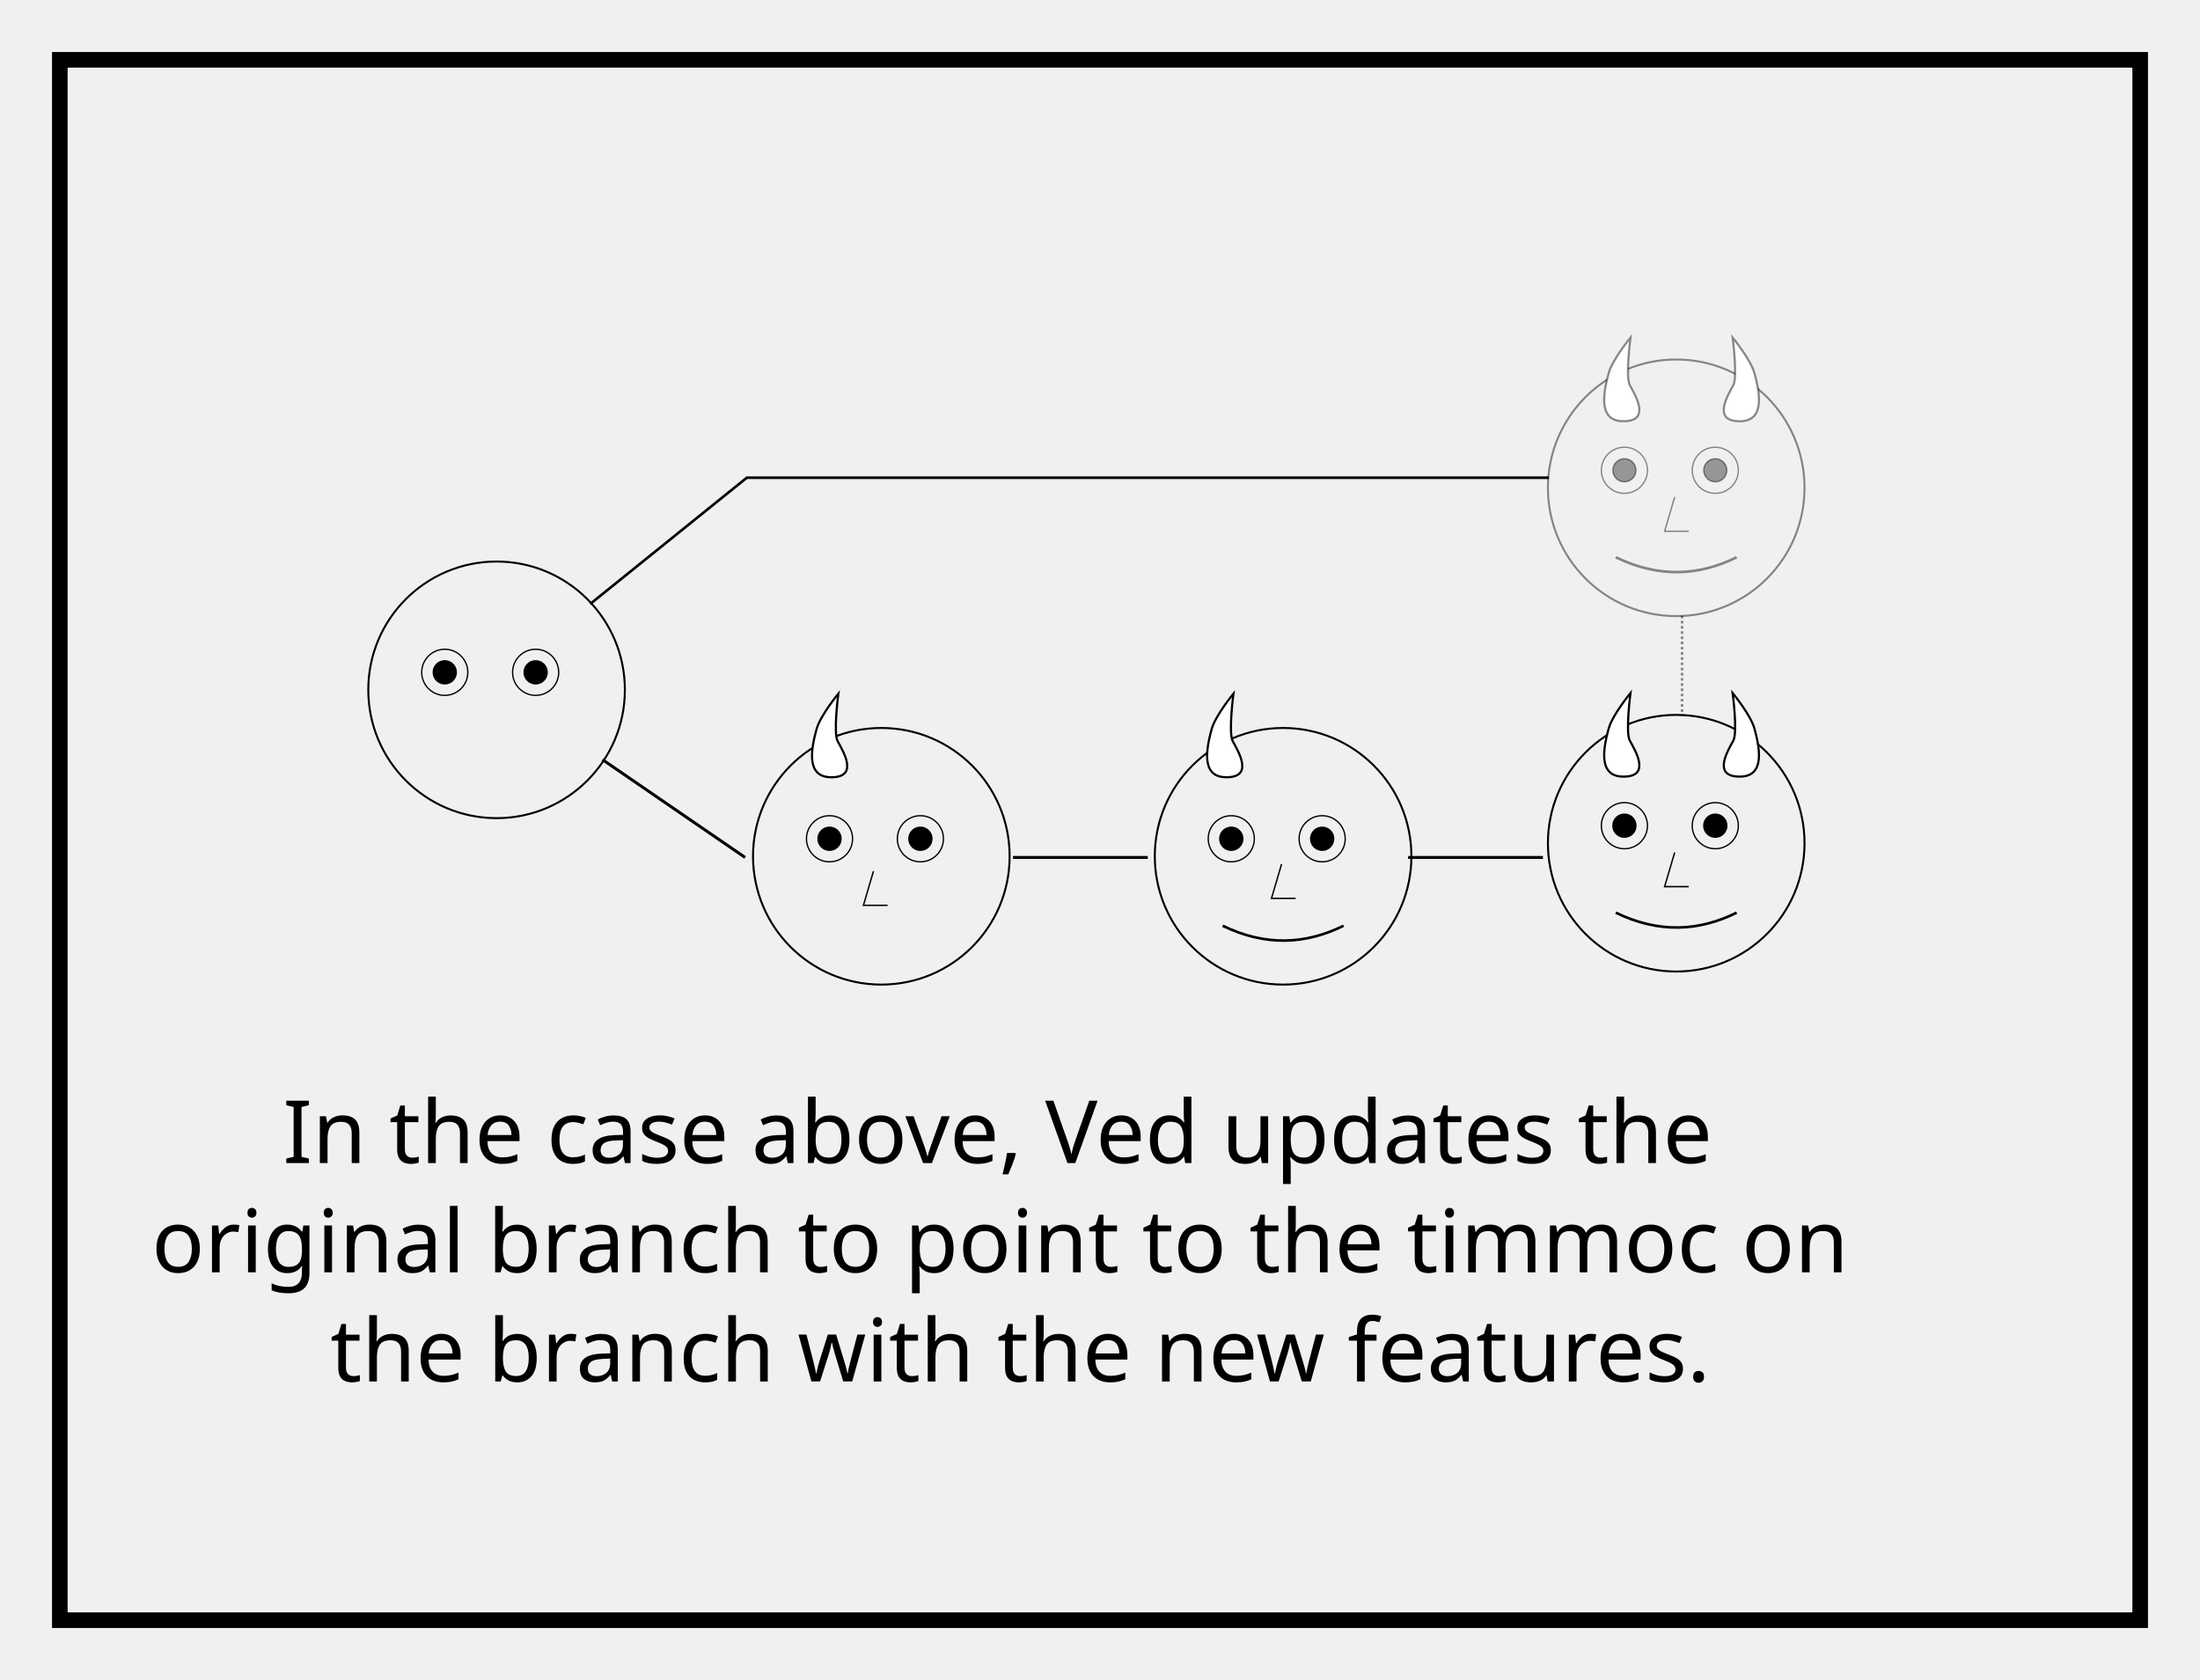
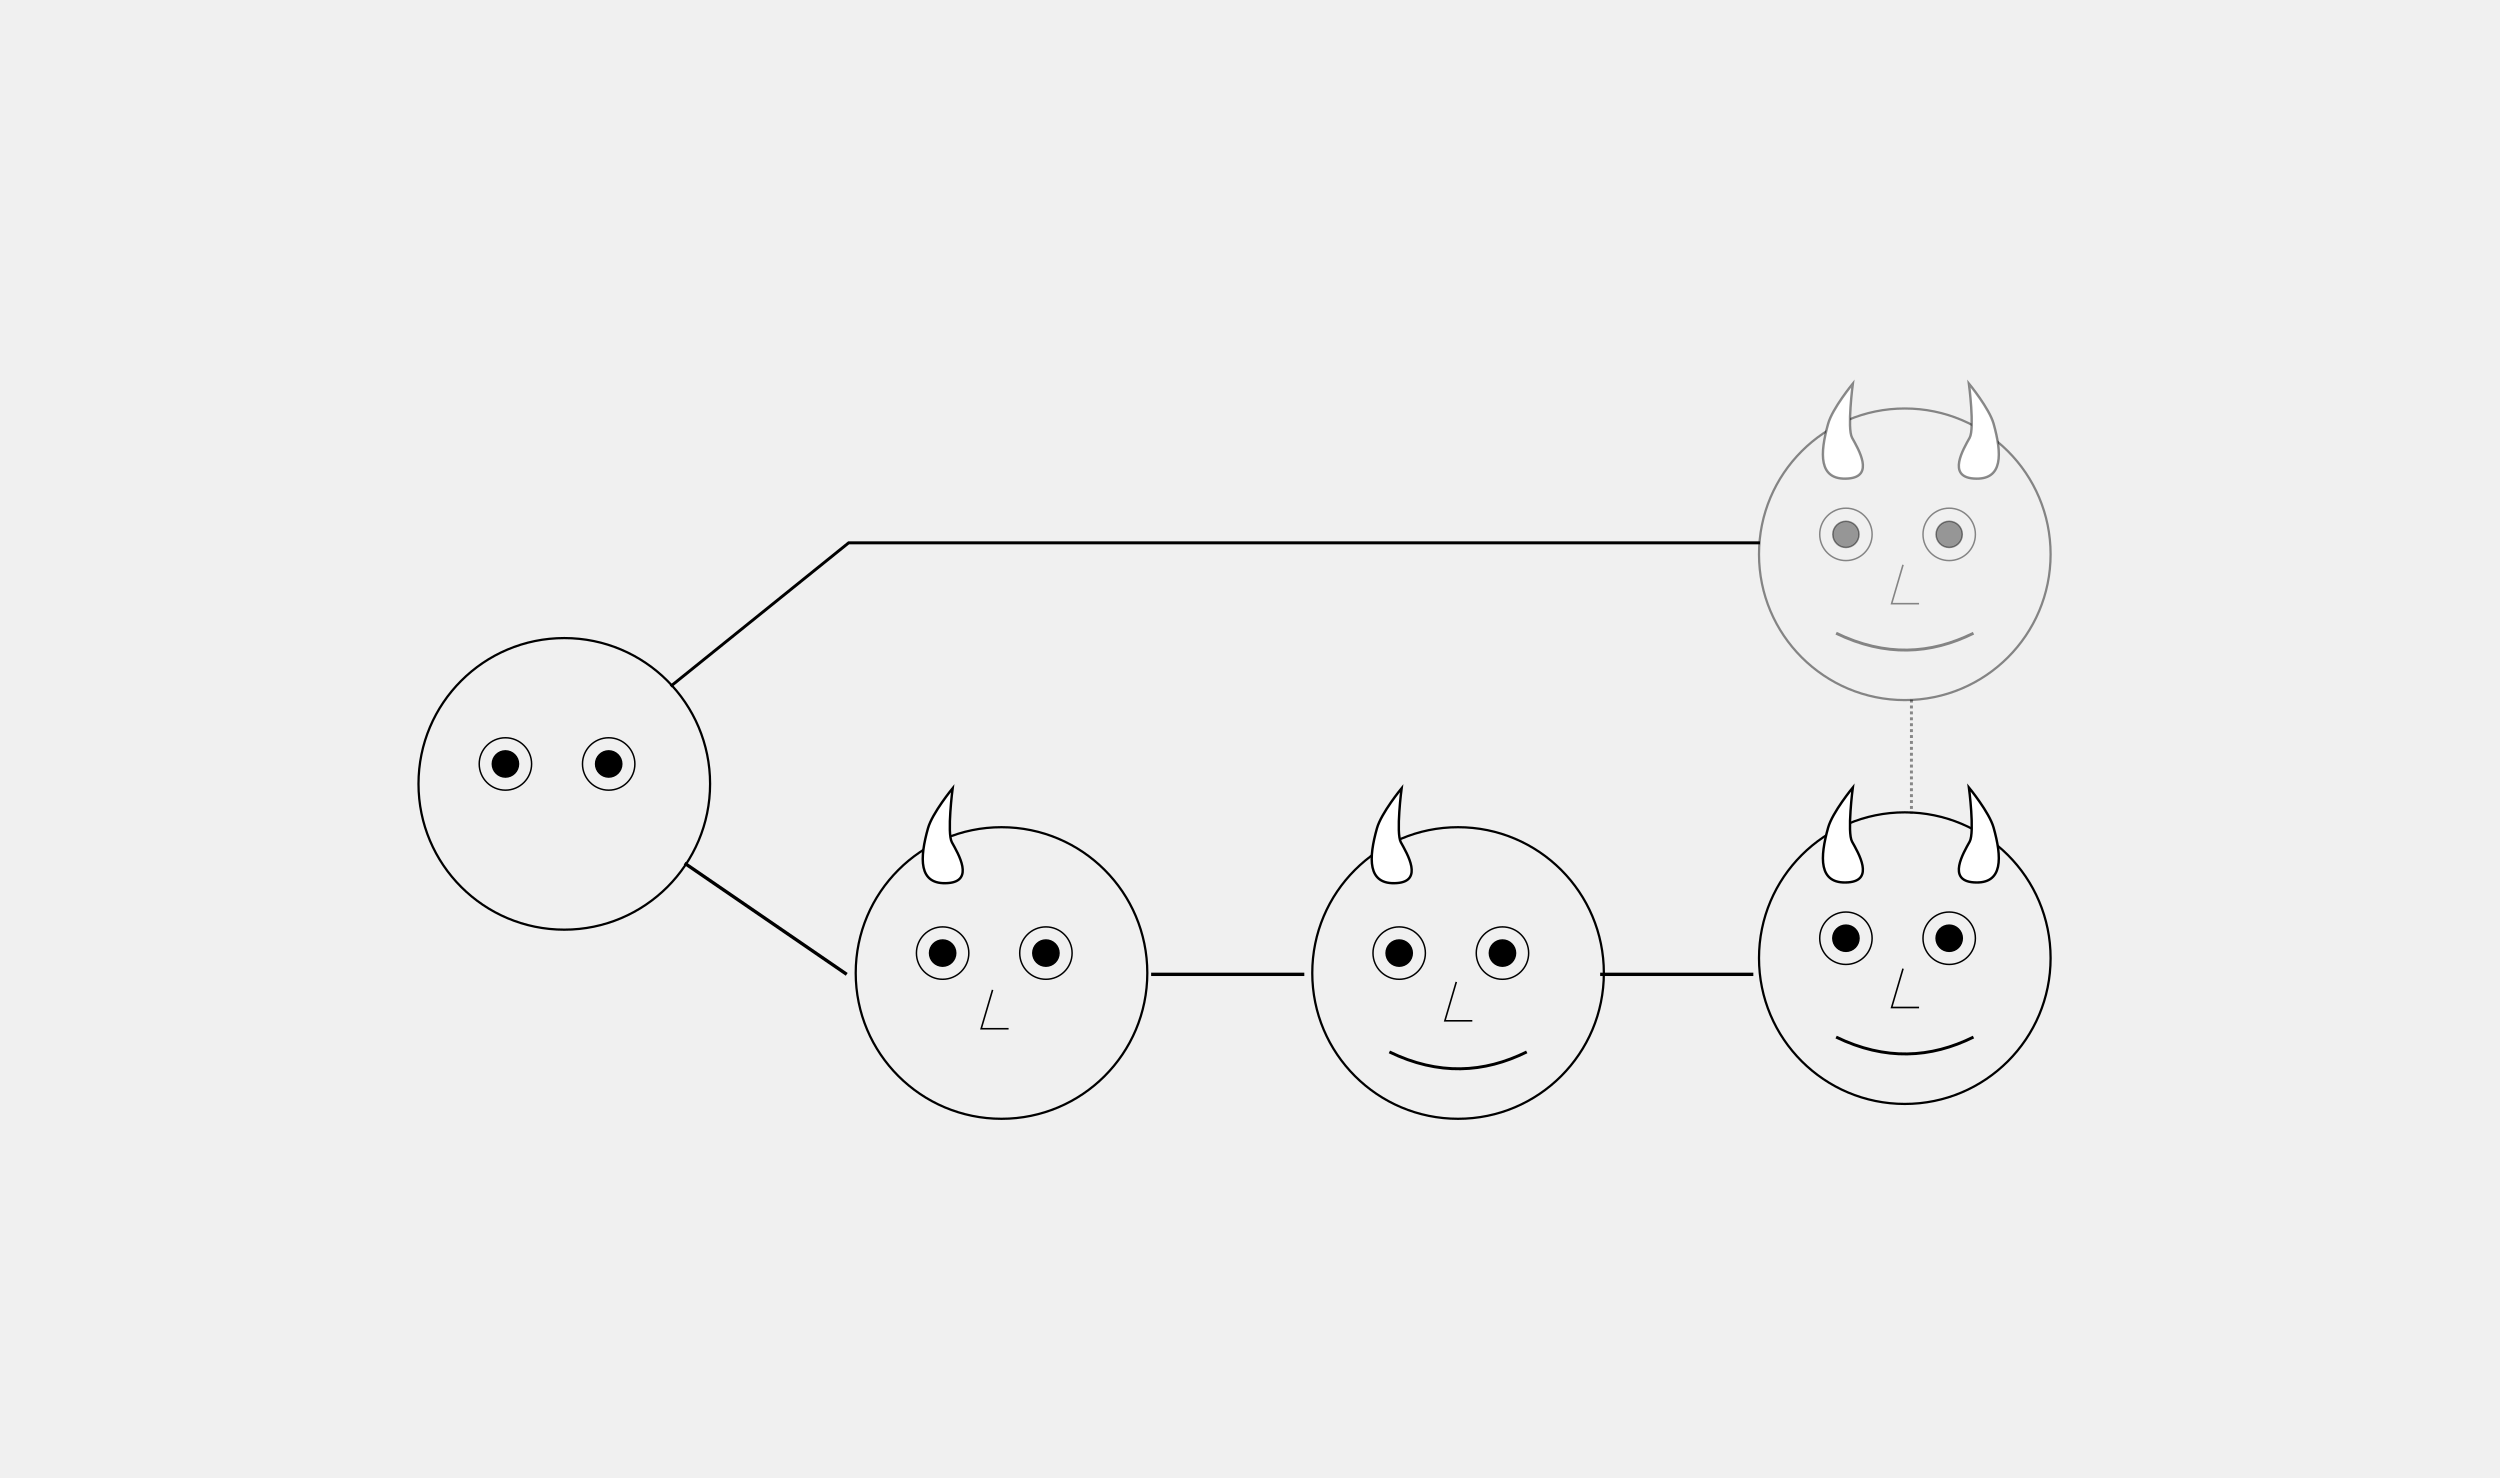
- <svg xmlns="http://www.w3.org/2000/svg" width="846" height="646" viewBox="0 0 846 646" id="svg2" version="1.1">
+ <svg xmlns="http://www.w3.org/2000/svg" width="846" height="500" viewBox="0 0 846 500" id="svg2" version="1.1">
  <defs id="defs4">
    <marker orient="auto" refY="0" refX="0" id="marker22638" style="overflow:visible">
      <path id="path22640" d="M 0,0 5,-5 -12.5,0 5,5 0,0 Z" style="fill:#000000;fill-opacity:1;fill-rule:evenodd;stroke:#000000;stroke-width:1pt;stroke-opacity:1" transform="matrix(-0.8,0,0,-0.8,-10,0)" />
    </marker>
    <marker orient="auto" refY="0" refX="0" id="marker18329" style="overflow:visible">
      <path id="path18331" d="M 0,0 5,-5 -12.5,0 5,5 0,0 Z" style="fill:#000000;fill-opacity:1;fill-rule:evenodd;stroke:#000000;stroke-width:1pt;stroke-opacity:1" transform="matrix(-0.8,0,0,-0.8,-10,0)" />
    </marker>
    <marker style="overflow:visible" id="marker11570" refX="0" refY="0" orient="auto">
      <path transform="matrix(-0.8,0,0,-0.8,-10,0)" style="fill:#000000;fill-opacity:1;fill-rule:evenodd;stroke:#000000;stroke-width:1pt;stroke-opacity:1" d="M 0,0 5,-5 -12.5,0 5,5 0,0 Z" id="path11572" />
    </marker>
    <marker style="overflow:visible" id="marker11326" refX="0" refY="0" orient="auto">
      <path transform="matrix(-0.8,0,0,-0.8,-10,0)" style="fill:#000000;fill-opacity:1;fill-rule:evenodd;stroke:#000000;stroke-width:1pt;stroke-opacity:1" d="M 0,0 5,-5 -12.5,0 5,5 0,0 Z" id="path11328" />
    </marker>
    <marker orient="auto" refY="0" refX="0" id="marker9818" style="overflow:visible">
      <path id="path9820" d="M 0,0 5,-5 -12.5,0 5,5 0,0 Z" style="fill:#000000;fill-opacity:1;fill-rule:evenodd;stroke:#000000;stroke-width:1pt;stroke-opacity:1" transform="matrix(-0.8,0,0,-0.8,-10,0)" />
    </marker>
    <marker style="overflow:visible" id="marker9572" refX="0" refY="0" orient="auto">
      <path transform="matrix(-0.8,0,0,-0.8,-10,0)" style="fill:#000000;fill-opacity:1;fill-rule:evenodd;stroke:#000000;stroke-width:1pt;stroke-opacity:1" d="M 0,0 5,-5 -12.5,0 5,5 0,0 Z" id="path9574" />
    </marker>
    <marker style="overflow:visible" id="marker9349" refX="0" refY="0" orient="auto">
      <path transform="matrix(-0.8,0,0,-0.8,-10,0)" style="fill:#000000;fill-opacity:1;fill-rule:evenodd;stroke:#000000;stroke-width:1pt;stroke-opacity:1" d="M 0,0 5,-5 -12.5,0 5,5 0,0 Z" id="path9351" />
    </marker>
    <marker style="overflow:visible" id="marker8273" refX="0" refY="0" orient="auto">
      <path transform="matrix(-0.8,0,0,-0.8,-10,0)" style="fill:#000000;fill-opacity:1;fill-rule:evenodd;stroke:#000000;stroke-width:1pt;stroke-opacity:1" d="M 0,0 5,-5 -12.5,0 5,5 0,0 Z" id="path8275" />
    </marker>
    <marker orient="auto" refY="0" refX="0" id="marker7296" style="overflow:visible">
      <path id="path7298" d="M 0,0 5,-5 -12.5,0 5,5 0,0 Z" style="fill:#000000;fill-opacity:1;fill-rule:evenodd;stroke:#000000;stroke-width:1pt;stroke-opacity:1" transform="matrix(-0.8,0,0,-0.8,-10,0)" />
    </marker>
    <marker orient="auto" refY="0" refX="0" id="marker7060" style="overflow:visible">
      <path id="path7062" d="M 0,0 5,-5 -12.5,0 5,5 0,0 Z" style="fill:#000000;fill-opacity:1;fill-rule:evenodd;stroke:#000000;stroke-width:1pt;stroke-opacity:1" transform="matrix(-0.8,0,0,-0.8,-10,0)" />
    </marker>
    <marker orient="auto" refY="0" refX="0" id="marker7724" style="overflow:visible">
      <path id="path7726" d="M 0,0 5,-5 -12.5,0 5,5 0,0 Z" style="fill:#000000;fill-opacity:1;fill-rule:evenodd;stroke:#000000;stroke-width:1pt;stroke-opacity:1" transform="matrix(-0.8,0,0,-0.8,-10,0)" />
    </marker>
    <marker style="overflow:visible" id="marker7176" refX="0" refY="0" orient="auto">
      <path transform="matrix(-0.8,0,0,-0.8,-10,0)" style="fill:#000000;fill-opacity:1;fill-rule:evenodd;stroke:#000000;stroke-width:1pt;stroke-opacity:1" d="M 0,0 5,-5 -12.5,0 5,5 0,0 Z" id="path7178" />
    </marker>
    <marker style="overflow:visible" id="marker6998" refX="0" refY="0" orient="auto">
      <path transform="matrix(-0.8,0,0,-0.8,-10,0)" style="fill:#000000;fill-opacity:1;fill-rule:evenodd;stroke:#000000;stroke-width:1pt;stroke-opacity:1" d="M 0,0 5,-5 -12.5,0 5,5 0,0 Z" id="path7000" />
    </marker>
    <marker orient="auto" refY="0" refX="0" id="marker6826" style="overflow:visible">
      <path id="path6828" d="M 0,0 5,-5 -12.5,0 5,5 0,0 Z" style="fill:#000000;fill-opacity:1;fill-rule:evenodd;stroke:#000000;stroke-width:1pt;stroke-opacity:1" transform="matrix(-0.8,0,0,-0.8,-10,0)" />
    </marker>
    <marker style="overflow:visible" id="marker6555" refX="0" refY="0" orient="auto">
      <path transform="matrix(-0.8,0,0,-0.8,-10,0)" style="fill:#000000;fill-opacity:1;fill-rule:evenodd;stroke:#000000;stroke-width:1pt;stroke-opacity:1" d="M 0,0 5,-5 -12.5,0 5,5 0,0 Z" id="path6557" />
    </marker>
    <marker orient="auto" refY="0" refX="0" id="marker6349" style="overflow:visible">
      <path id="path6351" d="M 0,0 5,-5 -12.5,0 5,5 0,0 Z" style="fill:#000000;fill-opacity:1;fill-rule:evenodd;stroke:#000000;stroke-width:1pt;stroke-opacity:1" transform="matrix(-0.8,0,0,-0.8,-10,0)" />
    </marker>
    <marker style="overflow:visible" id="marker6195" refX="0" refY="0" orient="auto">
      <path transform="matrix(-0.8,0,0,-0.8,-10,0)" style="fill:#000000;fill-opacity:1;fill-rule:evenodd;stroke:#000000;stroke-width:1pt;stroke-opacity:1" d="M 0,0 5,-5 -12.5,0 5,5 0,0 Z" id="path6197" />
    </marker>
    <marker orient="auto" refY="0" refX="0" id="marker5400" style="overflow:visible">
      <path id="path5402" d="M 0,0 5,-5 -12.5,0 5,5 0,0 Z" style="fill:#000000;fill-opacity:1;fill-rule:evenodd;stroke:#000000;stroke-width:1pt;stroke-opacity:1" transform="matrix(-0.8,0,0,-0.8,-10,0)" />
    </marker>
    <marker orient="auto" refY="0" refX="0" id="marker5120" style="overflow:visible">
      <path id="path5122" d="M 0,0 5,-5 -12.5,0 5,5 0,0 Z" style="fill:#000000;fill-opacity:1;fill-rule:evenodd;stroke:#000000;stroke-width:1pt;stroke-opacity:1" transform="matrix(-0.8,0,0,-0.8,-10,0)" />
    </marker>
    <marker orient="auto" refY="0" refX="0" id="marker14952" style="overflow:visible">
      <path id="path14954" d="M 0,0 5,-5 -12.5,0 5,5 0,0 Z" style="fill:#000000;fill-opacity:1;fill-rule:evenodd;stroke:#000000;stroke-width:1pt;stroke-opacity:1" transform="matrix(-0.8,0,0,-0.8,-10,0)" />
    </marker>
    <marker style="overflow:visible" id="marker12886" refX="0" refY="0" orient="auto">
      <path transform="matrix(-0.8,0,0,-0.8,-10,0)" style="fill:#000000;fill-opacity:1;fill-rule:evenodd;stroke:#000000;stroke-width:1pt;stroke-opacity:1" d="M 0,0 5,-5 -12.5,0 5,5 0,0 Z" id="path12888" />
    </marker>
    <marker style="overflow:visible" id="marker11987" refX="0" refY="0" orient="auto">
      <path transform="matrix(-0.8,0,0,-0.8,-10,0)" style="fill:#000000;fill-opacity:1;fill-rule:evenodd;stroke:#000000;stroke-width:1pt;stroke-opacity:1" d="M 0,0 5,-5 -12.5,0 5,5 0,0 Z" id="path11989" />
    </marker>
    <marker style="overflow:visible" id="marker11408" refX="0" refY="0" orient="auto">
      <path transform="matrix(-0.8,0,0,-0.8,-10,0)" style="fill:#000000;fill-opacity:1;fill-rule:evenodd;stroke:#000000;stroke-width:1pt;stroke-opacity:1" d="M 0,0 5,-5 -12.5,0 5,5 0,0 Z" id="path11410" />
    </marker>
    <marker orient="auto" refY="0" refX="0" id="marker11332" style="overflow:visible">
      <path id="path11334" d="M 0,0 5,-5 -12.5,0 5,5 0,0 Z" style="fill:#000000;fill-opacity:1;fill-rule:evenodd;stroke:#000000;stroke-width:1pt;stroke-opacity:1" transform="matrix(-0.8,0,0,-0.8,-10,0)" />
    </marker>
    <marker orient="auto" refY="0" refX="0" id="marker9287" style="overflow:visible">
      <path id="path9289" d="M 0,0 5,-5 -12.5,0 5,5 0,0 Z" style="fill:#000000;fill-opacity:1;fill-rule:evenodd;stroke:#000000;stroke-width:1pt;stroke-opacity:1" transform="matrix(-0.8,0,0,-0.8,-10,0)" />
    </marker>
    <marker style="overflow:visible" id="marker4941" refX="0" refY="0" orient="auto">
      <path transform="matrix(-0.8,0,0,-0.8,-10,0)" style="fill:#000000;fill-opacity:1;fill-rule:evenodd;stroke:#000000;stroke-width:1pt;stroke-opacity:1" d="M 0,0 5,-5 -12.5,0 5,5 0,0 Z" id="path4943" />
    </marker>
  </defs>
  <g id="layer1" transform="translate(22.99988,-5931.611)">
    <g id="g10337">
-       <rect y="5954.611" x="-9.5703126e-07" height="600" width="800" id="rect11133" style="opacity:1;fill:none;fill-opacity:1;stroke:#000000;stroke-width:6;stroke-linejoin:miter;stroke-miterlimit:4;stroke-dasharray:none;stroke-dashoffset:0;stroke-opacity:1" />
-       <text id="text11135" y="6378.839" x="399.918" style="font-style:normal;font-weight:normal;font-size:33.601px;line-height:125%;font-family:sans-serif;letter-spacing:0px;word-spacing:0px;fill:#000000;fill-opacity:1;stroke:none;stroke-width:1px;stroke-linecap:butt;stroke-linejoin:miter;stroke-opacity:1" xml:space="preserve">
-         <tspan id="tspan11143" y="6378.839" x="399.918" style="text-align:center;text-anchor:middle">In the case above, Ved updates the</tspan>
-         <tspan y="6420.841" x="405.267" style="text-align:center;text-anchor:middle" id="tspan12555">original branch to point to the timmoc on </tspan>
-         <tspan y="6462.842" x="399.918" style="text-align:center;text-anchor:middle" id="tspan24430">the branch with the new features.</tspan>
-       </text>
      <path style="fill:none;fill-rule:evenodd;stroke:#000000;stroke-width:0.542px;stroke-linecap:butt;stroke-linejoin:miter;stroke-opacity:1" d="m 312.891,6266.586 -3.868,13.152 9.284,0" id="path11145" />
      <circle r="49.338" cy="6119.183" cx="621.585" id="circle11147" style="opacity:1;fill:none;fill-opacity:1;stroke:#000000;stroke-width:0.763;stroke-linejoin:miter;stroke-miterlimit:4;stroke-dasharray:none;stroke-dashoffset:0;stroke-opacity:0.452" />
      <circle r="8.865" cy="6112.445" cx="601.66" id="circle11149" style="opacity:1;fill:none;fill-opacity:1;stroke:#000000;stroke-width:0.506;stroke-linejoin:miter;stroke-miterlimit:4;stroke-dasharray:none;stroke-dashoffset:0;stroke-opacity:0.452" />
      <circle r="4.433" cy="6112.445" cx="601.66" id="circle11151" style="opacity:1;fill:#000000;fill-opacity:0.376;stroke:#000000;stroke-width:0.506;stroke-linejoin:miter;stroke-miterlimit:4;stroke-dasharray:none;stroke-dashoffset:0;stroke-opacity:0.452" />
      <circle style="opacity:1;fill:none;fill-opacity:1;stroke:#000000;stroke-width:0.506;stroke-linejoin:miter;stroke-miterlimit:4;stroke-dasharray:none;stroke-dashoffset:0;stroke-opacity:0.452" id="circle11153" cx="636.607" cy="6112.445" r="8.865" />
      <circle style="opacity:1;fill:#000000;fill-opacity:0.376;stroke:#000000;stroke-width:0.506;stroke-linejoin:miter;stroke-miterlimit:4;stroke-dasharray:none;stroke-dashoffset:0;stroke-opacity:0.452" id="circle11155" cx="636.607" cy="6112.445" r="4.433" />
      <path id="path11157" d="m 620.992,6122.733 -3.868,13.152 9.284,0" style="fill:none;fill-rule:evenodd;stroke:#000000;stroke-width:0.542px;stroke-linecap:butt;stroke-linejoin:miter;stroke-opacity:0.452" />
      <path style="fill:none;fill-rule:evenodd;stroke:#000000;stroke-width:1px;stroke-linecap:butt;stroke-linejoin:miter;stroke-opacity:0.452" d="m 598.341,6145.892 c 16.645,8.058 32.011,7.154 46.483,0" id="path11159" />
      <path style="opacity:1;fill:#ffffff;fill-opacity:1;stroke:#000000;stroke-width:0.824;stroke-linejoin:miter;stroke-miterlimit:4;stroke-dasharray:none;stroke-dashoffset:0;stroke-opacity:0.452" d="m 643.534,6079.752 c 1.736,-3.126 -0.253,-18.322 -0.253,-18.322 0,0 6.902,8.398 8.349,13.569 2.756,9.847 3.481,19.316 -6.795,18.537 -8.97,-0.675 -3.473,-9.874 -1.301,-13.784 z" id="path11161" />
      <path id="path11163" d="m 603.741,6079.752 c -1.736,-3.126 0.253,-18.322 0.253,-18.322 0,0 -6.902,8.398 -8.349,13.569 -2.756,9.847 -3.481,19.316 6.795,18.537 8.97,-0.675 3.473,-9.874 1.301,-13.784 z" style="opacity:1;fill:#ffffff;fill-opacity:1;stroke:#000000;stroke-width:0.824;stroke-linejoin:miter;stroke-miterlimit:4;stroke-dasharray:none;stroke-dashoffset:0;stroke-opacity:0.452" />
      <circle style="opacity:1;fill:none;fill-opacity:1;stroke:#000000;stroke-width:0.763;stroke-linejoin:miter;stroke-miterlimit:4;stroke-dasharray:none;stroke-dashoffset:0;stroke-opacity:1" id="circle11167" cx="167.957" cy="6196.874" r="49.338" />
      <g id="g11169" transform="matrix(0.08438668,0,0,0.08438668,188.6079,6186.915)">
        <circle r="105.056" cy="38.169" cx="-480.833" id="circle11171" style="opacity:1;fill:none;fill-opacity:1;stroke:#000000;stroke-width:6;stroke-linejoin:miter;stroke-miterlimit:4;stroke-dasharray:none;stroke-dashoffset:0;stroke-opacity:1" />
        <circle r="52.528" cy="38.169" cx="-480.833" id="circle11173" style="opacity:1;fill:#000000;fill-opacity:1;stroke:#000000;stroke-width:6;stroke-linejoin:miter;stroke-miterlimit:4;stroke-dasharray:none;stroke-dashoffset:0;stroke-opacity:1" />
      </g>
      <g transform="matrix(0.08438668,0,0,0.08438668,223.5555,6186.915)" id="g11175">
        <circle style="opacity:1;fill:none;fill-opacity:1;stroke:#000000;stroke-width:6;stroke-linejoin:miter;stroke-miterlimit:4;stroke-dasharray:none;stroke-dashoffset:0;stroke-opacity:1" id="circle11177" cx="-480.833" cy="38.169" r="105.056" />
        <circle style="opacity:1;fill:#000000;fill-opacity:1;stroke:#000000;stroke-width:6;stroke-linejoin:miter;stroke-miterlimit:4;stroke-dasharray:none;stroke-dashoffset:0;stroke-opacity:1" id="circle11179" cx="-480.833" cy="38.169" r="52.528" />
      </g>
      <circle r="49.338" cy="6260.874" cx="315.912" id="circle11183" style="opacity:1;fill:none;fill-opacity:1;stroke:#000000;stroke-width:0.763;stroke-linejoin:miter;stroke-miterlimit:4;stroke-dasharray:none;stroke-dashoffset:0;stroke-opacity:1" />
      <g transform="matrix(0.08438668,0,0,0.08438668,336.5628,6250.915)" id="g11185">
        <circle style="opacity:1;fill:none;fill-opacity:1;stroke:#000000;stroke-width:6;stroke-linejoin:miter;stroke-miterlimit:4;stroke-dasharray:none;stroke-dashoffset:0;stroke-opacity:1" id="circle11187" cx="-480.833" cy="38.169" r="105.056" />
        <circle style="opacity:1;fill:#000000;fill-opacity:1;stroke:#000000;stroke-width:6;stroke-linejoin:miter;stroke-miterlimit:4;stroke-dasharray:none;stroke-dashoffset:0;stroke-opacity:1" id="circle11189" cx="-480.833" cy="38.169" r="52.528" />
      </g>
      <g id="g11191" transform="matrix(0.08438668,0,0,0.08438668,371.5104,6250.915)">
        <circle r="105.056" cy="38.169" cx="-480.833" id="circle11193" style="opacity:1;fill:none;fill-opacity:1;stroke:#000000;stroke-width:6;stroke-linejoin:miter;stroke-miterlimit:4;stroke-dasharray:none;stroke-dashoffset:0;stroke-opacity:1" />
        <circle r="52.528" cy="38.169" cx="-480.833" id="circle11195" style="opacity:1;fill:#000000;fill-opacity:1;stroke:#000000;stroke-width:6;stroke-linejoin:miter;stroke-miterlimit:4;stroke-dasharray:none;stroke-dashoffset:0;stroke-opacity:1" />
      </g>
      <path id="path11197" d="m 208.689,6223.722 54.843,37.607" style="fill:none;fill-rule:evenodd;stroke:#000000;stroke-width:1.137;stroke-linecap:butt;stroke-linejoin:miter;stroke-miterlimit:4;stroke-dasharray:none;stroke-opacity:1" />
      <path id="path11199" d="m 366.545,6261.329 51.834,0" style="fill:none;fill-rule:evenodd;stroke:#000000;stroke-width:1.137;stroke-linecap:butt;stroke-linejoin:miter;stroke-miterlimit:4;stroke-dasharray:none;stroke-opacity:1" />
      <path style="opacity:1;fill:#ffffff;fill-opacity:1;stroke:#000000;stroke-width:0.824;stroke-linejoin:miter;stroke-miterlimit:4;stroke-dasharray:none;stroke-dashoffset:0;stroke-opacity:1" d="m 299.126,6216.658 c -1.736,-3.126 0.253,-18.322 0.253,-18.322 0,0 -6.902,8.398 -8.349,13.569 -2.756,9.847 -3.481,19.316 6.795,18.537 8.97,-0.675 3.473,-9.874 1.301,-13.784 z" id="path11201" />
      <path style="fill:none;fill-rule:evenodd;stroke:#000000;stroke-width:0.542px;stroke-linecap:butt;stroke-linejoin:miter;stroke-opacity:1" d="m 469.816,6263.889 -3.868,13.152 9.284,0" id="path11203" />
      <g id="g11207" transform="matrix(0.354175,0,0,0.354175,331.9239,6008.365)">
        <circle style="opacity:1;fill:none;fill-opacity:1;stroke:#000000;stroke-width:2.155;stroke-linejoin:miter;stroke-miterlimit:4;stroke-dasharray:none;stroke-dashoffset:0;stroke-opacity:1" id="circle11209" cx="391.008" cy="712.951" r="139.303" />
        <g id="g11211" transform="matrix(0.2382626,0,0,0.2382626,449.3148,684.8322)">
          <circle r="105.056" cy="38.169" cx="-480.833" id="circle11213" style="opacity:1;fill:none;fill-opacity:1;stroke:#000000;stroke-width:6;stroke-linejoin:miter;stroke-miterlimit:4;stroke-dasharray:none;stroke-dashoffset:0;stroke-opacity:1" />
          <circle r="52.528" cy="38.169" cx="-480.833" id="circle11215" style="opacity:1;fill:#000000;fill-opacity:1;stroke:#000000;stroke-width:6;stroke-linejoin:miter;stroke-miterlimit:4;stroke-dasharray:none;stroke-dashoffset:0;stroke-opacity:1" />
        </g>
        <g transform="matrix(0.2382626,0,0,0.2382626,547.9881,684.8322)" id="g11218">
          <circle style="opacity:1;fill:none;fill-opacity:1;stroke:#000000;stroke-width:6;stroke-linejoin:miter;stroke-miterlimit:4;stroke-dasharray:none;stroke-dashoffset:0;stroke-opacity:1" id="circle11220" cx="-480.833" cy="38.169" r="105.056" />
          <circle style="opacity:1;fill:#000000;fill-opacity:1;stroke:#000000;stroke-width:6;stroke-linejoin:miter;stroke-miterlimit:4;stroke-dasharray:none;stroke-dashoffset:0;stroke-opacity:1" id="circle11222" cx="-480.833" cy="38.169" r="52.528" />
        </g>
      </g>
      <path style="fill:none;fill-rule:evenodd;stroke:#000000;stroke-width:1px;stroke-linecap:butt;stroke-linejoin:miter;stroke-opacity:1" d="m 447.166,6287.583 c 16.645,8.058 32.011,7.154 46.483,0" id="path11224" />
      <path id="path11226" d="m 451.057,6216.658 c -1.736,-3.126 0.253,-18.322 0.253,-18.322 0,0 -6.902,8.398 -8.349,13.569 -2.756,9.847 -3.481,19.316 6.795,18.537 8.97,-0.675 3.472,-9.874 1.301,-13.784 z" style="opacity:1;fill:#ffffff;fill-opacity:1;stroke:#000000;stroke-width:0.824;stroke-linejoin:miter;stroke-miterlimit:4;stroke-dasharray:none;stroke-dashoffset:0;stroke-opacity:1" />
      <path id="path11228" d="m 203.945,6163.856 60.24,-48.552 308.395,0" style="fill:none;fill-rule:evenodd;stroke:#000000;stroke-width:1px;stroke-linecap:butt;stroke-linejoin:miter;stroke-opacity:1" />
      <g transform="translate(145.1755,3539.41)" id="g11232">
        <g id="g11234" transform="matrix(0.354175,0,0,0.354175,337.9239,2463.928)">
          <circle style="opacity:1;fill:none;fill-opacity:1;stroke:#000000;stroke-width:2.155;stroke-linejoin:miter;stroke-miterlimit:4;stroke-dasharray:none;stroke-dashoffset:0;stroke-opacity:1" id="circle11236" cx="391.008" cy="712.951" r="139.303" />
          <g id="g11238" transform="matrix(0.2382626,0,0,0.2382626,449.3148,684.8322)">
            <circle r="105.056" cy="38.169" cx="-480.833" id="circle11240" style="opacity:1;fill:none;fill-opacity:1;stroke:#000000;stroke-width:6;stroke-linejoin:miter;stroke-miterlimit:4;stroke-dasharray:none;stroke-dashoffset:0;stroke-opacity:1" />
            <circle r="52.528" cy="38.169" cx="-480.833" id="circle11242" style="opacity:1;fill:#000000;fill-opacity:1;stroke:#000000;stroke-width:6;stroke-linejoin:miter;stroke-miterlimit:4;stroke-dasharray:none;stroke-dashoffset:0;stroke-opacity:1" />
          </g>
          <g transform="matrix(0.2382626,0,0,0.2382626,547.9881,684.8322)" id="g11244">
            <circle style="opacity:1;fill:none;fill-opacity:1;stroke:#000000;stroke-width:6;stroke-linejoin:miter;stroke-miterlimit:4;stroke-dasharray:none;stroke-dashoffset:0;stroke-opacity:1" id="circle11246" cx="-480.833" cy="38.169" r="105.056" />
            <circle style="opacity:1;fill:#000000;fill-opacity:1;stroke:#000000;stroke-width:6;stroke-linejoin:miter;stroke-miterlimit:4;stroke-dasharray:none;stroke-dashoffset:0;stroke-opacity:1" id="circle11248" cx="-480.833" cy="38.169" r="52.528" />
          </g>
        </g>
      </g>
      <path style="fill:none;fill-rule:evenodd;stroke:#000000;stroke-width:0.542px;stroke-linecap:butt;stroke-linejoin:miter;stroke-opacity:1" d="m 620.992,6259.397 -3.868,13.152 9.284,0" id="path11250" />
      <path id="path11252" d="m 598.341,6282.557 c 16.645,8.058 32.011,7.154 46.483,0" style="fill:none;fill-rule:evenodd;stroke:#000000;stroke-width:1px;stroke-linecap:butt;stroke-linejoin:miter;stroke-opacity:1" />
      <path id="path11254" d="m 643.534,6216.417 c 1.736,-3.126 -0.253,-18.322 -0.253,-18.322 0,0 6.902,8.398 8.349,13.569 2.756,9.847 3.481,19.316 -6.795,18.537 -8.97,-0.675 -3.473,-9.874 -1.301,-13.784 z" style="opacity:1;fill:#ffffff;fill-opacity:1;stroke:#000000;stroke-width:0.824;stroke-linejoin:miter;stroke-miterlimit:4;stroke-dasharray:none;stroke-dashoffset:0;stroke-opacity:1" />
      <path style="opacity:1;fill:#ffffff;fill-opacity:1;stroke:#000000;stroke-width:0.824;stroke-linejoin:miter;stroke-miterlimit:4;stroke-dasharray:none;stroke-dashoffset:0;stroke-opacity:1" d="m 603.741,6216.417 c -1.736,-3.126 0.253,-18.322 0.253,-18.322 0,0 -6.902,8.398 -8.349,13.569 -2.756,9.847 -3.481,19.316 6.795,18.537 8.97,-0.675 3.473,-9.874 1.301,-13.784 z" id="path11256" />
      <path style="fill:none;fill-rule:evenodd;stroke:#000000;stroke-width:1.137;stroke-linecap:butt;stroke-linejoin:miter;stroke-miterlimit:4;stroke-dasharray:none;stroke-opacity:1" d="m 518.494,6261.329 51.834,0" id="path11258" />
      <path id="path11260" d="m 623.829,6168.351 0,38.662" style="fill:none;fill-rule:evenodd;stroke:#000000;stroke-width:1;stroke-linecap:butt;stroke-linejoin:miter;stroke-miterlimit:4;stroke-dasharray:1, 1;stroke-dashoffset:0;stroke-opacity:0.439" />
    </g>
  </g>
</svg>
